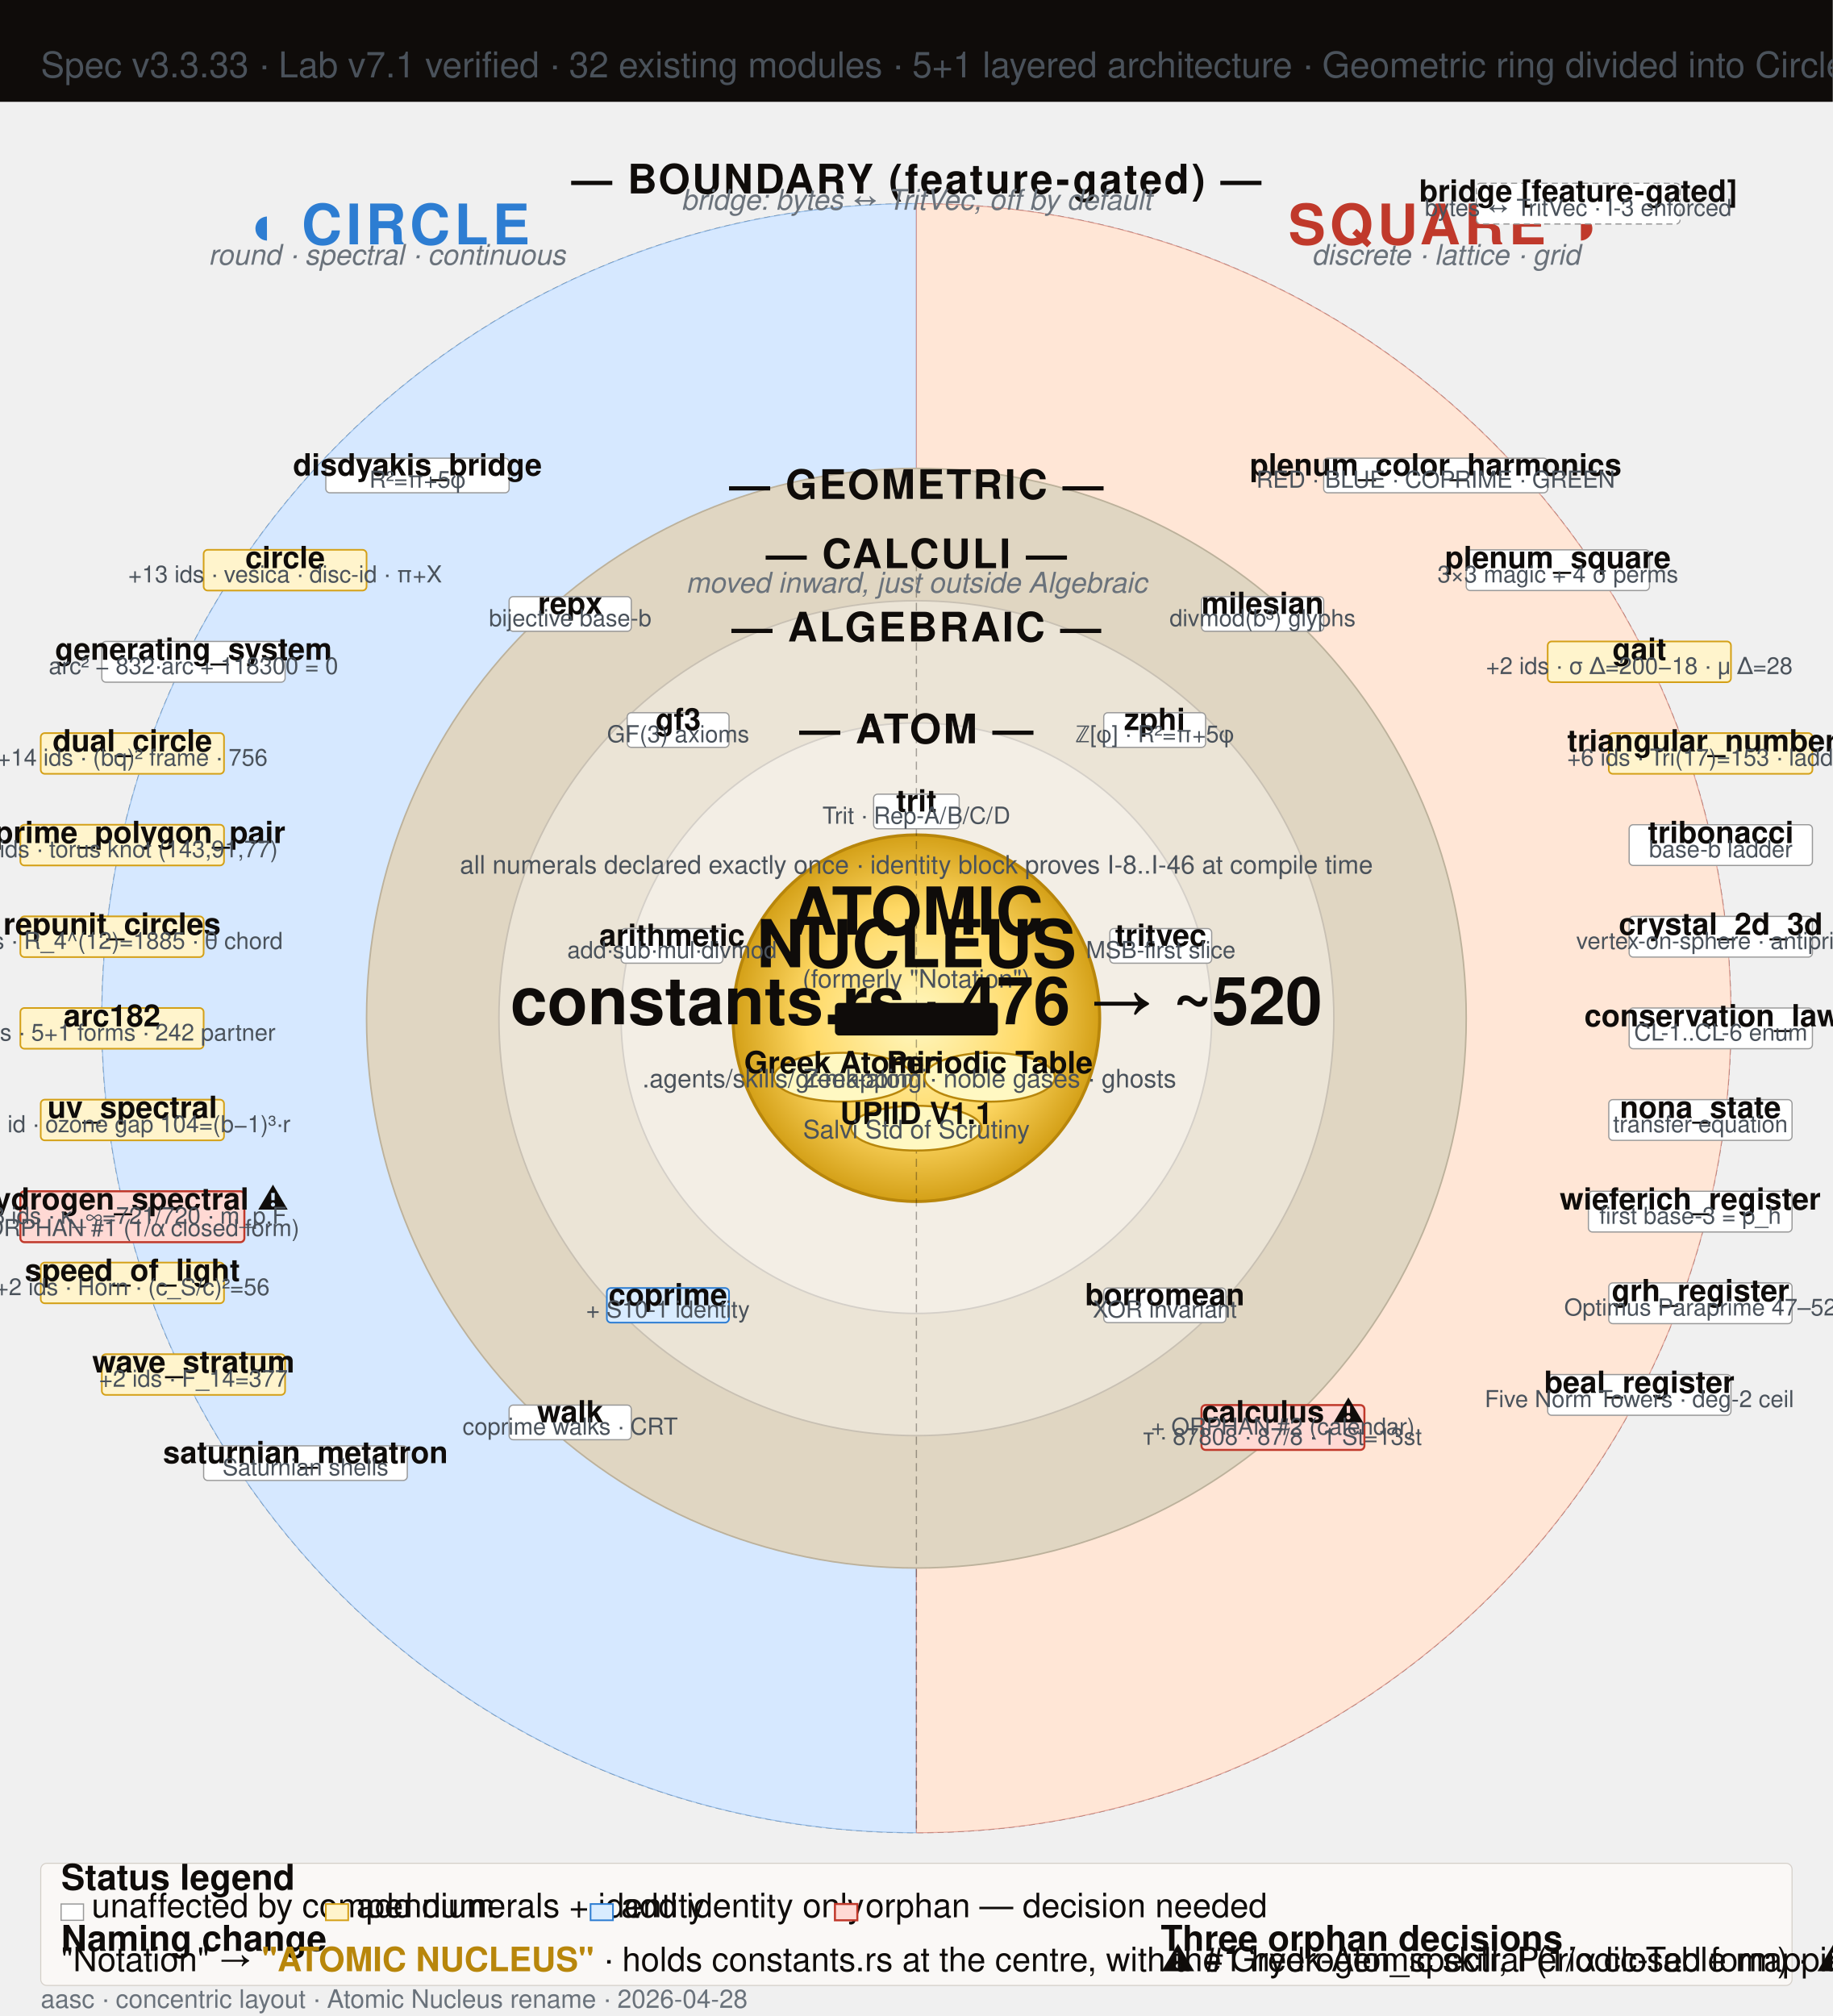
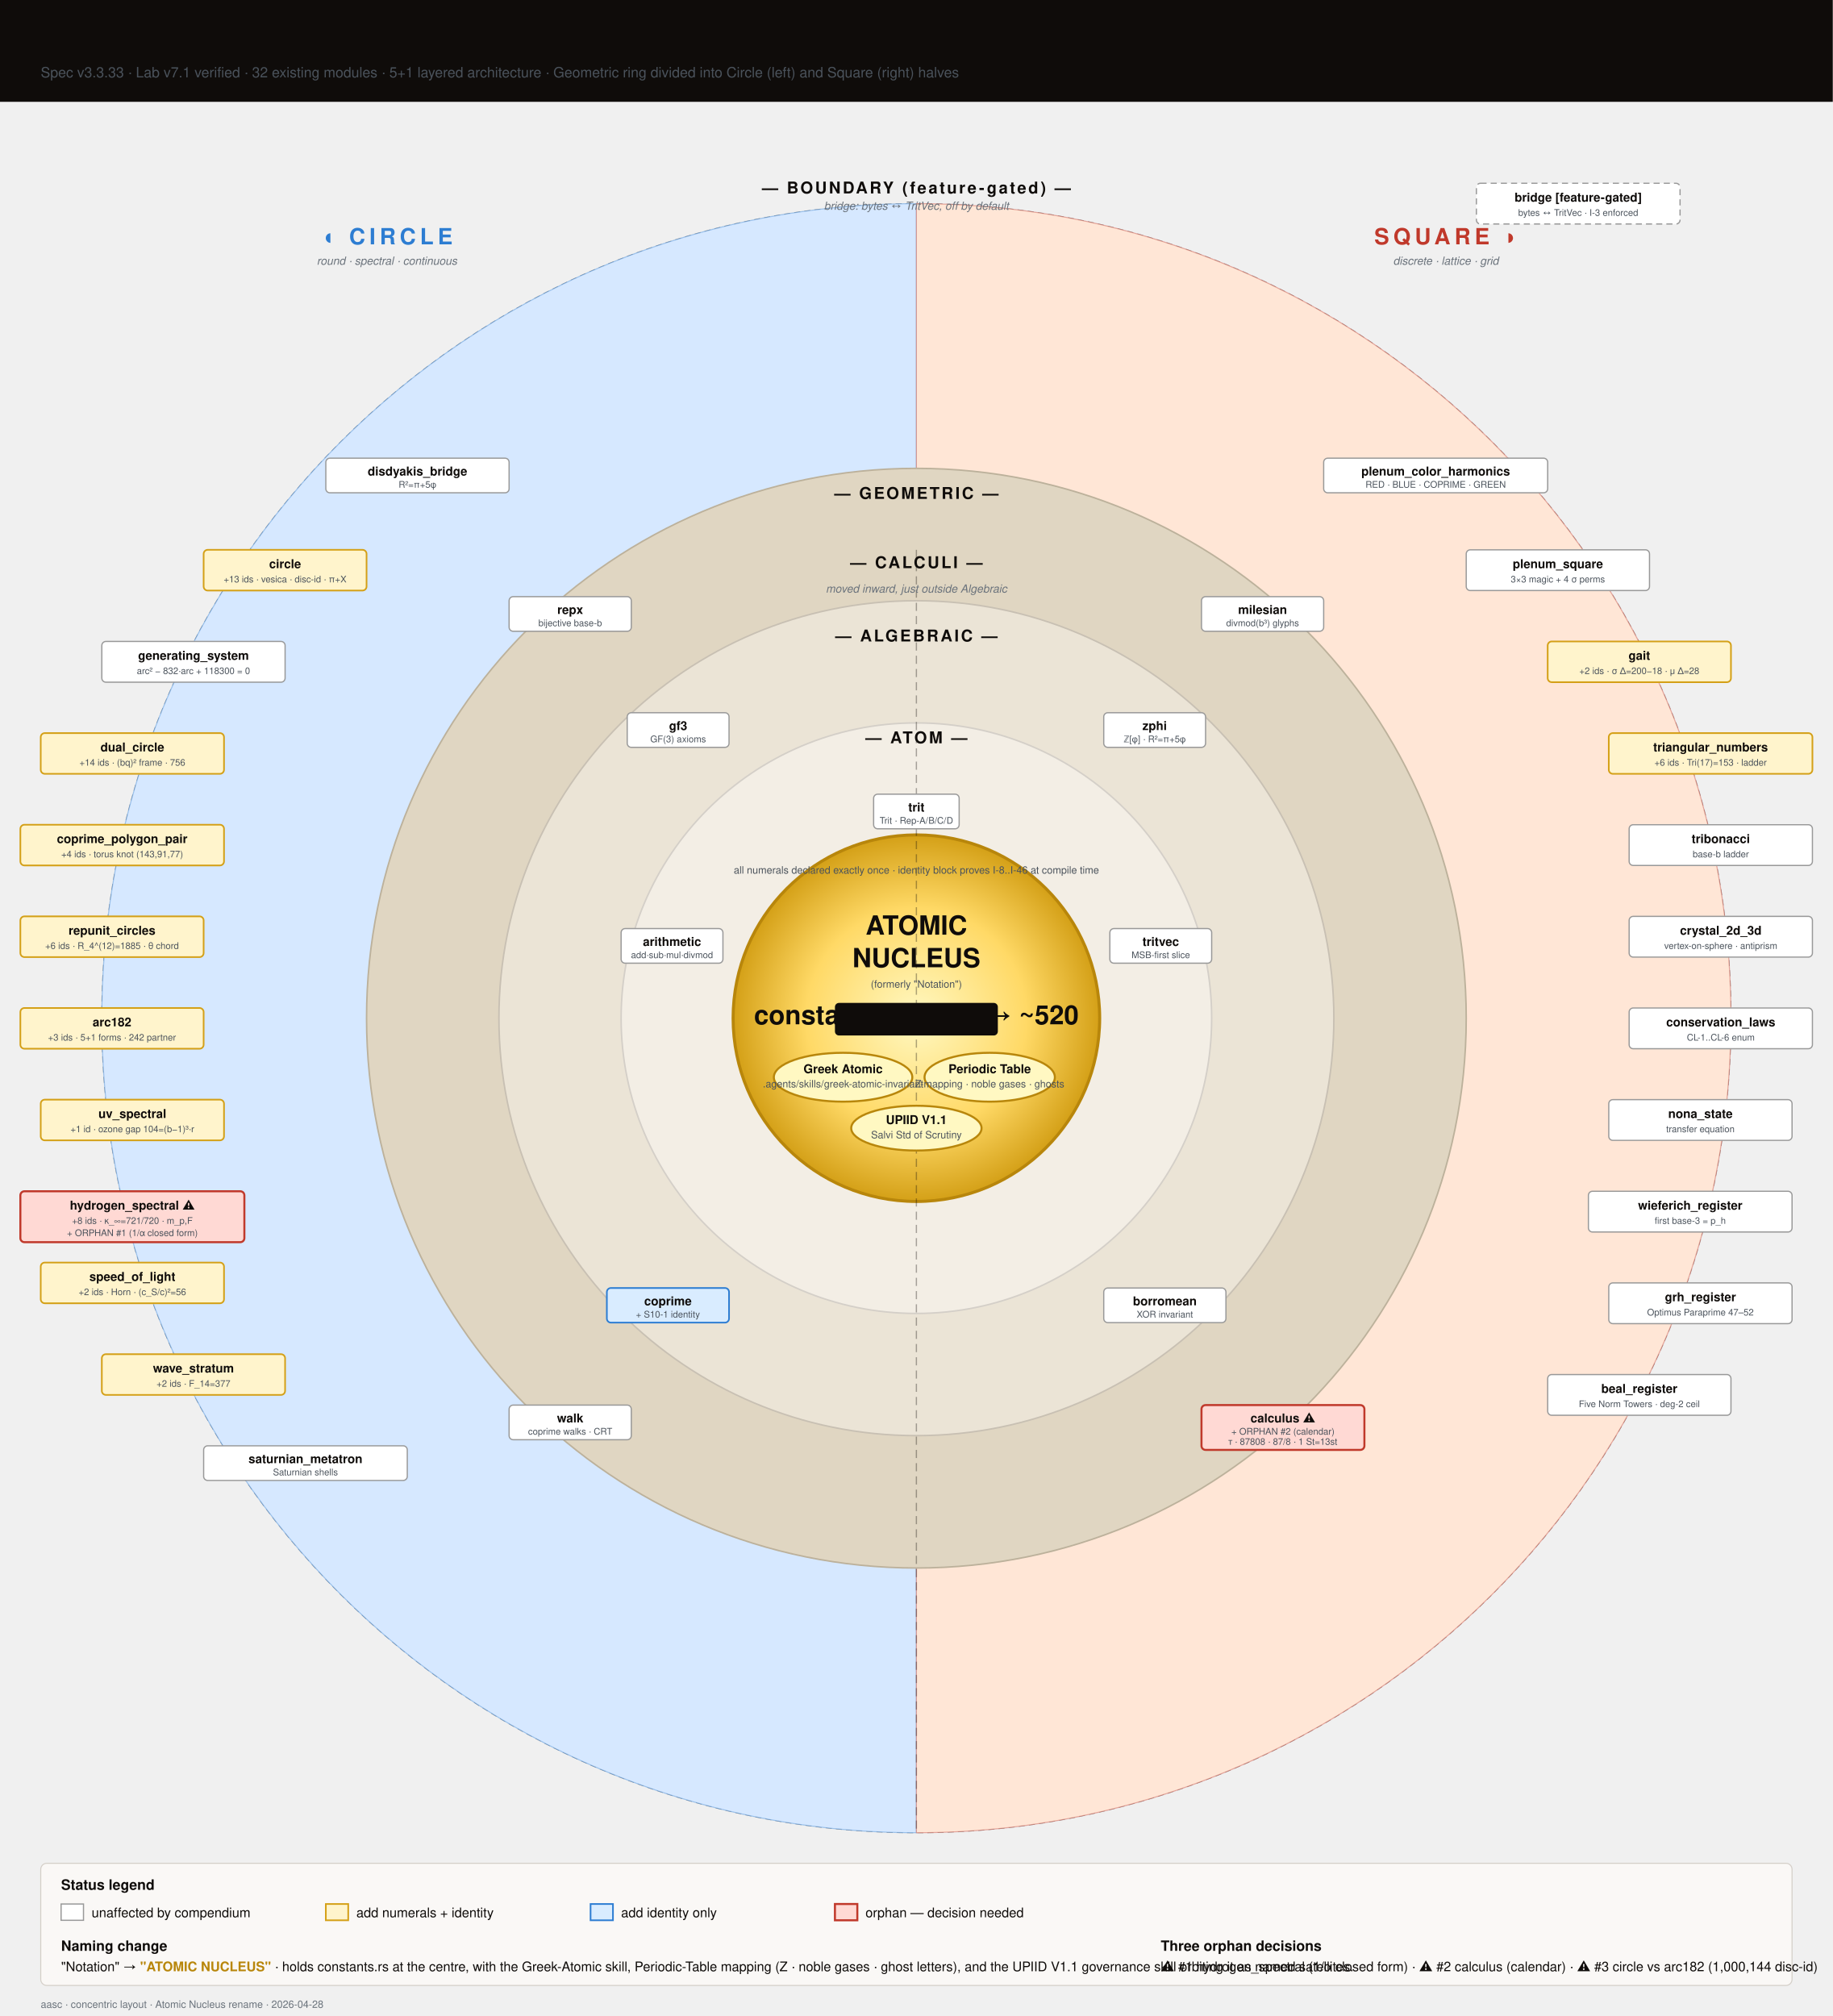
- <svg xmlns="http://www.w3.org/2000/svg" viewBox="0 0 1800 1980" font-family="-apple-system, 'Segoe UI', Helvetica, Arial, sans-serif">
+ <svg xmlns="http://www.w3.org/2000/svg" viewBox="0 0 4500 4950" font-family="-apple-system, 'Segoe UI', Helvetica, Arial, sans-serif">
  <defs>
    <radialGradient id="nucleusGrad" cx="50%" cy="50%" r="50%">
      <stop offset="0%" stop-color="#fff8c2" />
      <stop offset="60%" stop-color="#ffd966" />
      <stop offset="100%" stop-color="#d4a017" />
    </radialGradient>
    <radialGradient id="atomGrad" cx="50%" cy="50%" r="50%">
      <stop offset="40%" stop-color="#faf8f6" stop-opacity="0" />
      <stop offset="100%" stop-color="#e8e4de" stop-opacity="0.8" />
    </radialGradient>
    <style>
-       .title    { font-size: 75px; font-weight: 800; fill: #0F0C0A; }
-       .subtitle { font-size: 35px; fill: #4a525b; }
-       .ringlbl  { font-size: 40px; font-weight: 800; fill: #0F0C0A; letter-spacing: 2px; }
-       .ringhint { font-size: 28px; fill: #6a727b; font-style: italic; }
-       .nuc      { font-size: 65px; font-weight: 800; fill: #0F0C0A; }
-       .nucsub   { font-size: 30px; font-weight: 700; fill: #0F0C0A; }
-       .nucnote  { font-size: 25px; fill: #4a525b; }
-       .mod      { font-size: 30px; font-weight: 700; fill: #0F0C0A; }
-       .modsm    { font-size: 23px; fill: #4a525b; }
-       .half     { font-size: 55px; font-weight: 800; letter-spacing: 4px; }
-       .halfhint { font-size: 28px; fill: #6a727b; font-style: italic; }
-       .legend   { font-size: 33px; fill: #0F0C0A; }
-       .legendH  { font-size: 35px; font-weight: 700; fill: #0F0C0A; }
-       .stamp    { font-size: 25px; fill: #6a727b; }
+       .title    { font-size: 30px; font-weight: 800; fill: #0F0C0A; }
+       .subtitle { font-size: 14px; fill: #4a525b; }
+       .ringlbl  { font-size: 16px; font-weight: 800; fill: #0F0C0A; letter-spacing: 2px; }
+       .ringhint { font-size: 11px; fill: #6a727b; font-style: italic; }
+       .nuc      { font-size: 26px; font-weight: 800; fill: #0F0C0A; }
+       .nucsub   { font-size: 12px; font-weight: 700; fill: #0F0C0A; }
+       .nucnote  { font-size: 10px; fill: #4a525b; }
+       .mod      { font-size: 12px; font-weight: 700; fill: #0F0C0A; }
+       .modsm    { font-size: 9px;  fill: #4a525b; }
+       .half     { font-size: 22px; font-weight: 800; letter-spacing: 4px; }
+       .halfhint { font-size: 11px; fill: #6a727b; font-style: italic; }
+       .legend   { font-size: 13px; fill: #0F0C0A; }
+       .legendH  { font-size: 14px; font-weight: 700; fill: #0F0C0A; }
+       .stamp    { font-size: 10px; fill: #6a727b; }

      .ring-atom      { fill: #f3eee5; stroke: #d4cfc8; }
      .ring-alg       { fill: #ebe4d6; stroke: #c8c0b3; }
      .ring-cal       { fill: #e0d6c2; stroke: #bcb19b; }
      .ring-geo-circ  { fill: #d6e8ff; stroke: #2D7DD2; stroke-opacity: 0.4; }
      .ring-geo-sq    { fill: #ffe6d6; stroke: #c0392b; stroke-opacity: 0.4; }
      .ring-bnd       { fill: #f5f5f5; stroke: #999; stroke-dasharray: 6 4; }

      .modbox-grey   { fill: #ffffff; stroke: #999;    stroke-width: 1.2; }
      .modbox-yellow { fill: #fff4cc; stroke: #d4a017; stroke-width: 1.6; }
      .modbox-blue   { fill: #d9ecff; stroke: #2D7DD2; stroke-width: 1.6; }
      .modbox-red    { fill: #ffd9d4; stroke: #c0392b; stroke-width: 2.0; }

      .nucbubble { fill: #fff8c2; stroke: #B8860B; stroke-width: 2; }
    </style>
  </defs>
-   <rect x="0" y="0" width="1800" height="100" fill="#0F0C0A" />
-   <text x="40" y="46" class="title" fill="#FAF8F6">AASC · Concentric Map · Atomic Nucleus at the Centre</text>
-   <text x="40" y="76" class="subtitle" fill="#a8b4c0">Spec v3.3.33 · Lab v7.1 verified · 32 existing modules · 5+1 layered architecture · Geometric ring divided into Circle (left) and Square (right) halves</text>
-   <circle cx="900" cy="1000" r="800" class="ring-bnd" />
-   <path d="M 900 200 A 800 800 0 0 0 900 1800 L 900 1000 Z" class="ring-geo-circ" stroke="none" />
-   <path d="M 900 200 A 800 800 0 0 1 900 1800 L 900 1000 Z" class="ring-geo-sq" stroke="none" />
-   <circle cx="900" cy="1000" r="540" fill="#e0d6c2" stroke="#bcb19b" stroke-width="1.5" />
-   <circle cx="900" cy="1000" r="410" fill="#ebe4d6" stroke="#c8c0b3" stroke-width="1.5" />
-   <circle cx="900" cy="1000" r="290" fill="#f3eee5" stroke="#d4cfc8" stroke-width="1.5" />
-   <circle cx="900" cy="1000" r="180" fill="url(#nucleusGrad)" stroke="#B8860B" stroke-width="3" />
-   <line x1="900" y1="540" x2="900" y2="1800" stroke="#0F0C0A" stroke-width="1.2" stroke-dasharray="8 5" stroke-opacity="0.35" />
-   <g>
-     <text x="900" y="918" class="nuc" text-anchor="middle">ATOMIC</text>
-     <text x="900" y="950" class="nuc" text-anchor="middle">NUCLEUS</text>
-     <text x="900" y="970" class="nucnote" text-anchor="middle">(formerly "Notation")</text>
-     <rect x="820" y="985" width="160" height="32" rx="4" fill="#0F0C0A" />
-     <text x="900" y="1006" class="nuc" text-anchor="middle" fill="#FAF8F6" font-size="35">constants.rs · 476 → ~520</text>
-     <g>
-       <ellipse cx="828" cy="1058" rx="68" ry="24" class="nucbubble" />
-       <text x="828" y="1054" class="nucsub" text-anchor="middle">Greek Atomic</text>
-       <text x="828" y="1068" class="nucnote" text-anchor="middle">.agents/skills/greek-atomic-invariant</text>
-     </g>
-     <g>
-       <ellipse cx="972" cy="1058" rx="64" ry="24" class="nucbubble" />
-       <text x="972" y="1054" class="nucsub" text-anchor="middle">Periodic Table</text>
-       <text x="972" y="1068" class="nucnote" text-anchor="middle">Z-mapping · noble gases · ghosts</text>
-     </g>
-     <g>
-       <ellipse cx="900" cy="1108" rx="64" ry="22" class="nucbubble" />
-       <text x="900" y="1104" class="nucsub" text-anchor="middle">UPIID V1.1</text>
-       <text x="900" y="1118" class="nucnote" text-anchor="middle">Salvi Std of Scrutiny</text>
-     </g>
-     <text x="900" y="858" class="nucnote" text-anchor="middle">all numerals declared exactly once · identity block proves I-8..I-46 at compile time</text>
+   <g transform="scale(2.5)">
+     <rect x="0" y="0" width="1800" height="100" fill="#0F0C0A" />
+     <text x="40" y="46" class="title" fill="#FAF8F6">AASC · Concentric Map · Atomic Nucleus at the Centre</text>
+     <text x="40" y="76" class="subtitle" fill="#a8b4c0">Spec v3.3.33 · Lab v7.1 verified · 32 existing modules · 5+1 layered architecture · Geometric ring divided into Circle (left) and Square (right) halves</text>
+     <circle cx="900" cy="1000" r="800" class="ring-bnd" />
+     <path d="M 900 200 A 800 800 0 0 0 900 1800 L 900 1000 Z" class="ring-geo-circ" stroke="none" />
+     <path d="M 900 200 A 800 800 0 0 1 900 1800 L 900 1000 Z" class="ring-geo-sq" stroke="none" />
+     <circle cx="900" cy="1000" r="540" fill="#e0d6c2" stroke="#bcb19b" stroke-width="1.5" />
+     <circle cx="900" cy="1000" r="410" fill="#ebe4d6" stroke="#c8c0b3" stroke-width="1.5" />
+     <circle cx="900" cy="1000" r="290" fill="#f3eee5" stroke="#d4cfc8" stroke-width="1.5" />
+     <circle cx="900" cy="1000" r="180" fill="url(#nucleusGrad)" stroke="#B8860B" stroke-width="3" />
+     <line x1="900" y1="540" x2="900" y2="1800" stroke="#0F0C0A" stroke-width="1.2" stroke-dasharray="8 5" stroke-opacity="0.35" />
+     <g>
+       <text x="900" y="918" class="nuc" text-anchor="middle">ATOMIC</text>
+       <text x="900" y="950" class="nuc" text-anchor="middle">NUCLEUS</text>
+       <text x="900" y="970" class="nucnote" text-anchor="middle">(formerly "Notation")</text>
+       <rect x="820" y="985" width="160" height="32" rx="4" fill="#0F0C0A" />
+       <text x="900" y="1006" class="nuc" text-anchor="middle" fill="#FAF8F6" font-size="14">constants.rs · 476 → ~520</text>
+       <g>
+         <ellipse cx="828" cy="1058" rx="68" ry="24" class="nucbubble" />
+         <text x="828" y="1054" class="nucsub" text-anchor="middle">Greek Atomic</text>
+         <text x="828" y="1068" class="nucnote" text-anchor="middle">.agents/skills/greek-atomic-invariant</text>
+       </g>
+       <g>
+         <ellipse cx="972" cy="1058" rx="64" ry="24" class="nucbubble" />
+         <text x="972" y="1054" class="nucsub" text-anchor="middle">Periodic Table</text>
+         <text x="972" y="1068" class="nucnote" text-anchor="middle">Z-mapping · noble gases · ghosts</text>
+       </g>
+       <g>
+         <ellipse cx="900" cy="1108" rx="64" ry="22" class="nucbubble" />
+         <text x="900" y="1104" class="nucsub" text-anchor="middle">UPIID V1.1</text>
+         <text x="900" y="1118" class="nucnote" text-anchor="middle">Salvi Std of Scrutiny</text>
+       </g>
+       <text x="900" y="858" class="nucnote" text-anchor="middle">all numerals declared exactly once · identity block proves I-8..I-46 at compile time</text>
+     </g>
+     <g transform="translate(900, 200)">
+       <text x="0" y="-10" class="ringlbl" text-anchor="middle">— BOUNDARY  (feature-gated) —</text>
+       <text x="0" y="6" class="ringhint" text-anchor="middle">bridge: bytes ↔ TritVec, off by default</text>
+     </g>
+     <text x="380" y="240" class="half" fill="#2D7DD2" text-anchor="middle">◖  CIRCLE</text>
+     <text x="380" y="260" class="halfhint" text-anchor="middle">round · spectral · continuous</text>
+     <text x="1420" y="240" class="half" fill="#c0392b" text-anchor="middle">SQUARE  ◗</text>
+     <text x="1420" y="260" class="halfhint" text-anchor="middle">discrete · lattice · grid</text>
+     <text x="900" y="490" class="ringlbl" text-anchor="middle">— GEOMETRIC —</text>
+     <text x="900" y="558" class="ringlbl" text-anchor="middle">— CALCULI —</text>
+     <text x="900" y="582" class="ringhint" text-anchor="middle">moved inward, just outside Algebraic</text>
+     <text x="900" y="630" class="ringlbl" text-anchor="middle">— ALGEBRAIC —</text>
+     <text x="900" y="730" class="ringlbl" text-anchor="middle">— ATOM —</text>
+     <g>
+       <rect class="modbox-grey" x="858" y="780" width="84" height="34" rx="4" />
+       <text x="900" y="797" class="mod" text-anchor="middle">trit</text>
+       <text x="900" y="809" class="modsm" text-anchor="middle">Trit · Rep-A/B/C/D</text>
+       <rect class="modbox-grey" x="1090" y="912" width="100" height="34" rx="4" />
+       <text x="1140" y="929" class="mod" text-anchor="middle">tritvec</text>
+       <text x="1140" y="941" class="modsm" text-anchor="middle">MSB-first slice</text>
+       <rect class="modbox-grey" x="610" y="912" width="100" height="34" rx="4" />
+       <text x="660" y="929" class="mod" text-anchor="middle">arithmetic</text>
+       <text x="660" y="941" class="modsm" text-anchor="middle">add·sub·mul·divmod</text>
+     </g>
+     <g>
+       <rect class="modbox-grey" x="616" y="700" width="100" height="34" rx="4" />
+       <text x="666" y="717" class="mod" text-anchor="middle">gf3</text>
+       <text x="666" y="729" class="modsm" text-anchor="middle">GF(3) axioms</text>
+       <rect class="modbox-grey" x="1084" y="700" width="100" height="34" rx="4" />
+       <text x="1134" y="717" class="mod" text-anchor="middle">zphi</text>
+       <text x="1134" y="729" class="modsm" text-anchor="middle">ℤ[φ] · R²=π+5φ</text>
+       <rect class="modbox-grey" x="1084" y="1265" width="120" height="34" rx="4" />
+       <text x="1144" y="1282" class="mod" text-anchor="middle">borromean</text>
+       <text x="1144" y="1294" class="modsm" text-anchor="middle">XOR invariant</text>
+       <rect class="modbox-blue" x="596" y="1265" width="120" height="34" rx="4" />
+       <text x="656" y="1282" class="mod" text-anchor="middle">coprime</text>
+       <text x="656" y="1294" class="modsm" text-anchor="middle">+ S10-1 identity</text>
+     </g>
+     <g>
+       <rect class="modbox-grey" x="500" y="586" width="120" height="34" rx="4" />
+       <text x="560" y="603" class="mod" text-anchor="middle">repx</text>
+       <text x="560" y="615" class="modsm" text-anchor="middle">bijective base-b</text>
+       <rect class="modbox-grey" x="1180" y="586" width="120" height="34" rx="4" />
+       <text x="1240" y="603" class="mod" text-anchor="middle">milesian</text>
+       <text x="1240" y="615" class="modsm" text-anchor="middle">divmod(b³) glyphs</text>
+       <rect class="modbox-grey" x="500" y="1380" width="120" height="34" rx="4" />
+       <text x="560" y="1397" class="mod" text-anchor="middle">walk</text>
+       <text x="560" y="1409" class="modsm" text-anchor="middle">coprime walks · CRT</text>
+       <rect class="modbox-red" x="1180" y="1380" width="160" height="44" rx="4" />
+       <text x="1260" y="1397" class="mod" text-anchor="middle">calculus  ⚠</text>
+       <text x="1260" y="1409" class="modsm" text-anchor="middle">+ ORPHAN #2 (calendar)</text>
+       <text x="1260" y="1419" class="modsm" text-anchor="middle">τ · 87808 · 87/8 · 1 St=13st</text>
+     </g>
+     <g>
+       <rect class="modbox-yellow" x="200" y="540" width="160" height="40" rx="4" />
+       <text x="280" y="558" class="mod" text-anchor="middle">circle</text>
+       <text x="280" y="572" class="modsm" text-anchor="middle">+13 ids · vesica · disc-id · π+X</text>
+       <rect class="modbox-grey" x="100" y="630" width="180" height="40" rx="4" />
+       <text x="190" y="648" class="mod" text-anchor="middle">generating_system</text>
+       <text x="190" y="662" class="modsm" text-anchor="middle">arc² − 832·arc + 118300 = 0</text>
+       <rect class="modbox-yellow" x="40" y="720" width="180" height="40" rx="4" />
+       <text x="130" y="738" class="mod" text-anchor="middle">dual_circle</text>
+       <text x="130" y="752" class="modsm" text-anchor="middle">+14 ids · (bq)² frame · 756</text>
+       <rect class="modbox-yellow" x="20" y="810" width="200" height="40" rx="4" />
+       <text x="120" y="828" class="mod" text-anchor="middle">coprime_polygon_pair</text>
+       <text x="120" y="842" class="modsm" text-anchor="middle">+4 ids · torus knot (143,91,77)</text>
+       <rect class="modbox-yellow" x="20" y="900" width="180" height="40" rx="4" />
+       <text x="110" y="918" class="mod" text-anchor="middle">repunit_circles</text>
+       <text x="110" y="932" class="modsm" text-anchor="middle">+6 ids · R_4^(12)=1885 · θ chord</text>
+       <rect class="modbox-yellow" x="20" y="990" width="180" height="40" rx="4" />
+       <text x="110" y="1008" class="mod" text-anchor="middle">arc182</text>
+       <text x="110" y="1022" class="modsm" text-anchor="middle">+3 ids · 5+1 forms · 242 partner</text>
+       <rect class="modbox-yellow" x="40" y="1080" width="180" height="40" rx="4" />
+       <text x="130" y="1098" class="mod" text-anchor="middle">uv_spectral</text>
+       <text x="130" y="1112" class="modsm" text-anchor="middle">+1 id · ozone gap 104=(b−1)³·r</text>
+       <rect class="modbox-red" x="20" y="1170" width="220" height="50" rx="4" />
+       <text x="130" y="1188" class="mod" text-anchor="middle">hydrogen_spectral  ⚠</text>
+       <text x="130" y="1202" class="modsm" text-anchor="middle">+8 ids · κ_∞=721/720 · m_p,F</text>
+       <text x="130" y="1214" class="modsm" text-anchor="middle">+ ORPHAN #1 (1/α closed form)</text>
+       <rect class="modbox-yellow" x="40" y="1240" width="180" height="40" rx="4" />
+       <text x="130" y="1258" class="mod" text-anchor="middle">speed_of_light</text>
+       <text x="130" y="1272" class="modsm" text-anchor="middle">+2 ids · Horn · (c_S/c)²=56</text>
+       <rect class="modbox-yellow" x="100" y="1330" width="180" height="40" rx="4" />
+       <text x="190" y="1348" class="mod" text-anchor="middle">wave_stratum</text>
+       <text x="190" y="1362" class="modsm" text-anchor="middle">+2 ids · F_14=377</text>
+       <rect class="modbox-grey" x="200" y="1420" width="200" height="34" rx="4" />
+       <text x="300" y="1437" class="mod" text-anchor="middle">saturnian_metatron</text>
+       <text x="300" y="1449" class="modsm" text-anchor="middle">Saturnian shells</text>
+       <rect class="modbox-grey" x="320" y="450" width="180" height="34" rx="4" />
+       <text x="410" y="467" class="mod" text-anchor="middle">disdyakis_bridge</text>
+       <text x="410" y="479" class="modsm" text-anchor="middle">R²=π+5φ</text>
+     </g>
+     <g>
+       <rect class="modbox-grey" x="1300" y="450" width="220" height="34" rx="4" />
+       <text x="1410" y="467" class="mod" text-anchor="middle">plenum_color_harmonics</text>
+       <text x="1410" y="479" class="modsm" text-anchor="middle">RED · BLUE · COPRIME · GREEN</text>
+       <rect class="modbox-grey" x="1440" y="540" width="180" height="40" rx="4" />
+       <text x="1530" y="558" class="mod" text-anchor="middle">plenum_square</text>
+       <text x="1530" y="572" class="modsm" text-anchor="middle">3×3 magic + 4 σ perms</text>
+       <rect class="modbox-yellow" x="1520" y="630" width="180" height="40" rx="4" />
+       <text x="1610" y="648" class="mod" text-anchor="middle">gait</text>
+       <text x="1610" y="662" class="modsm" text-anchor="middle">+2 ids · σ Δ=200−18 · μ Δ=28</text>
+       <rect class="modbox-yellow" x="1580" y="720" width="200" height="40" rx="4" />
+       <text x="1680" y="738" class="mod" text-anchor="middle">triangular_numbers</text>
+       <text x="1680" y="752" class="modsm" text-anchor="middle">+6 ids · Tri(17)=153 · ladder</text>
+       <rect class="modbox-grey" x="1600" y="810" width="180" height="40" rx="4" />
+       <text x="1690" y="828" class="mod" text-anchor="middle">tribonacci</text>
+       <text x="1690" y="842" class="modsm" text-anchor="middle">base-b ladder</text>
+       <rect class="modbox-grey" x="1600" y="900" width="180" height="40" rx="4" />
+       <text x="1690" y="918" class="mod" text-anchor="middle">crystal_2d_3d</text>
+       <text x="1690" y="932" class="modsm" text-anchor="middle">vertex-on-sphere · antiprism</text>
+       <rect class="modbox-grey" x="1600" y="990" width="180" height="40" rx="4" />
+       <text x="1690" y="1008" class="mod" text-anchor="middle">conservation_laws</text>
+       <text x="1690" y="1022" class="modsm" text-anchor="middle">CL-1..CL-6 enum</text>
+       <rect class="modbox-grey" x="1580" y="1080" width="180" height="40" rx="4" />
+       <text x="1670" y="1098" class="mod" text-anchor="middle">nona_state</text>
+       <text x="1670" y="1112" class="modsm" text-anchor="middle">transfer equation</text>
+       <rect class="modbox-grey" x="1560" y="1170" width="200" height="40" rx="4" />
+       <text x="1660" y="1188" class="mod" text-anchor="middle">wieferich_register</text>
+       <text x="1660" y="1202" class="modsm" text-anchor="middle">first base-3 = p_h</text>
+       <rect class="modbox-grey" x="1580" y="1260" width="180" height="40" rx="4" />
+       <text x="1670" y="1278" class="mod" text-anchor="middle">grh_register</text>
+       <text x="1670" y="1292" class="modsm" text-anchor="middle">Optimus Paraprime 47–52</text>
+       <rect class="modbox-grey" x="1520" y="1350" width="180" height="40" rx="4" />
+       <text x="1610" y="1368" class="mod" text-anchor="middle">beal_register</text>
+       <text x="1610" y="1382" class="modsm" text-anchor="middle">Five Norm Towers · deg-2 ceil</text>
+     </g>
+     <g>
+       <rect class="modbox-grey" x="1450" y="180" width="200" height="40" rx="4" stroke-dasharray="6 4" />
+       <text x="1550" y="198" class="mod" text-anchor="middle">bridge  [feature-gated]</text>
+       <text x="1550" y="212" class="modsm" text-anchor="middle">bytes ↔ TritVec · I-3 enforced</text>
+     </g>
+     <g transform="translate(40, 1830)">
+       <rect x="0" y="0" width="1720" height="120" fill="#faf8f6" stroke="#d4cfc8" rx="6" />
+       <text x="20" y="26" class="legendH">Status legend</text>
+       <rect x="20" y="40" width="22" height="16" class="modbox-grey" />
+       <text x="50" y="53" class="legend">unaffected by compendium</text>
+       <rect x="280" y="40" width="22" height="16" class="modbox-yellow" />
+       <text x="310" y="53" class="legend">add numerals + identity</text>
+       <rect x="540" y="40" width="22" height="16" class="modbox-blue" />
+       <text x="570" y="53" class="legend">add identity only</text>
+       <rect x="780" y="40" width="22" height="16" class="modbox-red" />
+       <text x="810" y="53" class="legend">orphan — decision needed</text>
+       <text x="20" y="86" class="legendH">Naming change</text>
+       <text x="20" y="106" class="legend">"Notation"  →  <tspan font-weight="800" fill="#B8860B">"ATOMIC NUCLEUS"</tspan>  · holds constants.rs at the centre, with the Greek-Atomic skill, Periodic-Table mapping (Z · noble gases · ghost letters), and the UPIID V1.1 governance skill orbiting it as named satellites.</text>
+       <text x="1100" y="86" class="legendH">Three orphan decisions</text>
+       <text x="1100" y="106" class="legend">⚠ #1  hydrogen_spectral  (1/α closed form)   ·   ⚠ #2  calculus  (calendar)   ·   ⚠ #3  circle  vs  arc182  (1,000,144 disc-id)</text>
+     </g>
+     <text x="40" y="1972" class="stamp">aasc · concentric layout · Atomic Nucleus rename · 2026-04-28</text>
  </g>
-   <g transform="translate(900, 200)">
-     <text x="0" y="-10" class="ringlbl" text-anchor="middle">— BOUNDARY  (feature-gated) —</text>
-     <text x="0" y="6" class="ringhint" text-anchor="middle">bridge: bytes ↔ TritVec, off by default</text>
-   </g>
-   <text x="380" y="240" class="half" fill="#2D7DD2" text-anchor="middle">◖  CIRCLE</text>
-   <text x="380" y="260" class="halfhint" text-anchor="middle">round · spectral · continuous</text>
-   <text x="1420" y="240" class="half" fill="#c0392b" text-anchor="middle">SQUARE  ◗</text>
-   <text x="1420" y="260" class="halfhint" text-anchor="middle">discrete · lattice · grid</text>
-   <text x="900" y="490" class="ringlbl" text-anchor="middle">— GEOMETRIC —</text>
-   <text x="900" y="558" class="ringlbl" text-anchor="middle">— CALCULI —</text>
-   <text x="900" y="582" class="ringhint" text-anchor="middle">moved inward, just outside Algebraic</text>
-   <text x="900" y="630" class="ringlbl" text-anchor="middle">— ALGEBRAIC —</text>
-   <text x="900" y="730" class="ringlbl" text-anchor="middle">— ATOM —</text>
-   <g>
-     <rect class="modbox-grey" x="858" y="780" width="84" height="34" rx="4" />
-     <text x="900" y="797" class="mod" text-anchor="middle">trit</text>
-     <text x="900" y="809" class="modsm" text-anchor="middle">Trit · Rep-A/B/C/D</text>
-     <rect class="modbox-grey" x="1090" y="912" width="100" height="34" rx="4" />
-     <text x="1140" y="929" class="mod" text-anchor="middle">tritvec</text>
-     <text x="1140" y="941" class="modsm" text-anchor="middle">MSB-first slice</text>
-     <rect class="modbox-grey" x="610" y="912" width="100" height="34" rx="4" />
-     <text x="660" y="929" class="mod" text-anchor="middle">arithmetic</text>
-     <text x="660" y="941" class="modsm" text-anchor="middle">add·sub·mul·divmod</text>
-   </g>
-   <g>
-     <rect class="modbox-grey" x="616" y="700" width="100" height="34" rx="4" />
-     <text x="666" y="717" class="mod" text-anchor="middle">gf3</text>
-     <text x="666" y="729" class="modsm" text-anchor="middle">GF(3) axioms</text>
-     <rect class="modbox-grey" x="1084" y="700" width="100" height="34" rx="4" />
-     <text x="1134" y="717" class="mod" text-anchor="middle">zphi</text>
-     <text x="1134" y="729" class="modsm" text-anchor="middle">ℤ[φ] · R²=π+5φ</text>
-     <rect class="modbox-grey" x="1084" y="1265" width="120" height="34" rx="4" />
-     <text x="1144" y="1282" class="mod" text-anchor="middle">borromean</text>
-     <text x="1144" y="1294" class="modsm" text-anchor="middle">XOR invariant</text>
-     <rect class="modbox-blue" x="596" y="1265" width="120" height="34" rx="4" />
-     <text x="656" y="1282" class="mod" text-anchor="middle">coprime</text>
-     <text x="656" y="1294" class="modsm" text-anchor="middle">+ S10-1 identity</text>
-   </g>
-   <g>
-     <rect class="modbox-grey" x="500" y="586" width="120" height="34" rx="4" />
-     <text x="560" y="603" class="mod" text-anchor="middle">repx</text>
-     <text x="560" y="615" class="modsm" text-anchor="middle">bijective base-b</text>
-     <rect class="modbox-grey" x="1180" y="586" width="120" height="34" rx="4" />
-     <text x="1240" y="603" class="mod" text-anchor="middle">milesian</text>
-     <text x="1240" y="615" class="modsm" text-anchor="middle">divmod(b³) glyphs</text>
-     <rect class="modbox-grey" x="500" y="1380" width="120" height="34" rx="4" />
-     <text x="560" y="1397" class="mod" text-anchor="middle">walk</text>
-     <text x="560" y="1409" class="modsm" text-anchor="middle">coprime walks · CRT</text>
-     <rect class="modbox-red" x="1180" y="1380" width="160" height="44" rx="4" />
-     <text x="1260" y="1397" class="mod" text-anchor="middle">calculus  ⚠</text>
-     <text x="1260" y="1409" class="modsm" text-anchor="middle">+ ORPHAN #2 (calendar)</text>
-     <text x="1260" y="1419" class="modsm" text-anchor="middle">τ · 87808 · 87/8 · 1 St=13st</text>
-   </g>
-   <g>
-     <rect class="modbox-yellow" x="200" y="540" width="160" height="40" rx="4" />
-     <text x="280" y="558" class="mod" text-anchor="middle">circle</text>
-     <text x="280" y="572" class="modsm" text-anchor="middle">+13 ids · vesica · disc-id · π+X</text>
-     <rect class="modbox-grey" x="100" y="630" width="180" height="40" rx="4" />
-     <text x="190" y="648" class="mod" text-anchor="middle">generating_system</text>
-     <text x="190" y="662" class="modsm" text-anchor="middle">arc² − 832·arc + 118300 = 0</text>
-     <rect class="modbox-yellow" x="40" y="720" width="180" height="40" rx="4" />
-     <text x="130" y="738" class="mod" text-anchor="middle">dual_circle</text>
-     <text x="130" y="752" class="modsm" text-anchor="middle">+14 ids · (bq)² frame · 756</text>
-     <rect class="modbox-yellow" x="20" y="810" width="200" height="40" rx="4" />
-     <text x="120" y="828" class="mod" text-anchor="middle">coprime_polygon_pair</text>
-     <text x="120" y="842" class="modsm" text-anchor="middle">+4 ids · torus knot (143,91,77)</text>
-     <rect class="modbox-yellow" x="20" y="900" width="180" height="40" rx="4" />
-     <text x="110" y="918" class="mod" text-anchor="middle">repunit_circles</text>
-     <text x="110" y="932" class="modsm" text-anchor="middle">+6 ids · R_4^(12)=1885 · θ chord</text>
-     <rect class="modbox-yellow" x="20" y="990" width="180" height="40" rx="4" />
-     <text x="110" y="1008" class="mod" text-anchor="middle">arc182</text>
-     <text x="110" y="1022" class="modsm" text-anchor="middle">+3 ids · 5+1 forms · 242 partner</text>
-     <rect class="modbox-yellow" x="40" y="1080" width="180" height="40" rx="4" />
-     <text x="130" y="1098" class="mod" text-anchor="middle">uv_spectral</text>
-     <text x="130" y="1112" class="modsm" text-anchor="middle">+1 id · ozone gap 104=(b−1)³·r</text>
-     <rect class="modbox-red" x="20" y="1170" width="220" height="50" rx="4" />
-     <text x="130" y="1188" class="mod" text-anchor="middle">hydrogen_spectral  ⚠</text>
-     <text x="130" y="1202" class="modsm" text-anchor="middle">+8 ids · κ_∞=721/720 · m_p,F</text>
-     <text x="130" y="1214" class="modsm" text-anchor="middle">+ ORPHAN #1 (1/α closed form)</text>
-     <rect class="modbox-yellow" x="40" y="1240" width="180" height="40" rx="4" />
-     <text x="130" y="1258" class="mod" text-anchor="middle">speed_of_light</text>
-     <text x="130" y="1272" class="modsm" text-anchor="middle">+2 ids · Horn · (c_S/c)²=56</text>
-     <rect class="modbox-yellow" x="100" y="1330" width="180" height="40" rx="4" />
-     <text x="190" y="1348" class="mod" text-anchor="middle">wave_stratum</text>
-     <text x="190" y="1362" class="modsm" text-anchor="middle">+2 ids · F_14=377</text>
-     <rect class="modbox-grey" x="200" y="1420" width="200" height="34" rx="4" />
-     <text x="300" y="1437" class="mod" text-anchor="middle">saturnian_metatron</text>
-     <text x="300" y="1449" class="modsm" text-anchor="middle">Saturnian shells</text>
-     <rect class="modbox-grey" x="320" y="450" width="180" height="34" rx="4" />
-     <text x="410" y="467" class="mod" text-anchor="middle">disdyakis_bridge</text>
-     <text x="410" y="479" class="modsm" text-anchor="middle">R²=π+5φ</text>
-   </g>
-   <g>
-     <rect class="modbox-grey" x="1300" y="450" width="220" height="34" rx="4" />
-     <text x="1410" y="467" class="mod" text-anchor="middle">plenum_color_harmonics</text>
-     <text x="1410" y="479" class="modsm" text-anchor="middle">RED · BLUE · COPRIME · GREEN</text>
-     <rect class="modbox-grey" x="1440" y="540" width="180" height="40" rx="4" />
-     <text x="1530" y="558" class="mod" text-anchor="middle">plenum_square</text>
-     <text x="1530" y="572" class="modsm" text-anchor="middle">3×3 magic + 4 σ perms</text>
-     <rect class="modbox-yellow" x="1520" y="630" width="180" height="40" rx="4" />
-     <text x="1610" y="648" class="mod" text-anchor="middle">gait</text>
-     <text x="1610" y="662" class="modsm" text-anchor="middle">+2 ids · σ Δ=200−18 · μ Δ=28</text>
-     <rect class="modbox-yellow" x="1580" y="720" width="200" height="40" rx="4" />
-     <text x="1680" y="738" class="mod" text-anchor="middle">triangular_numbers</text>
-     <text x="1680" y="752" class="modsm" text-anchor="middle">+6 ids · Tri(17)=153 · ladder</text>
-     <rect class="modbox-grey" x="1600" y="810" width="180" height="40" rx="4" />
-     <text x="1690" y="828" class="mod" text-anchor="middle">tribonacci</text>
-     <text x="1690" y="842" class="modsm" text-anchor="middle">base-b ladder</text>
-     <rect class="modbox-grey" x="1600" y="900" width="180" height="40" rx="4" />
-     <text x="1690" y="918" class="mod" text-anchor="middle">crystal_2d_3d</text>
-     <text x="1690" y="932" class="modsm" text-anchor="middle">vertex-on-sphere · antiprism</text>
-     <rect class="modbox-grey" x="1600" y="990" width="180" height="40" rx="4" />
-     <text x="1690" y="1008" class="mod" text-anchor="middle">conservation_laws</text>
-     <text x="1690" y="1022" class="modsm" text-anchor="middle">CL-1..CL-6 enum</text>
-     <rect class="modbox-grey" x="1580" y="1080" width="180" height="40" rx="4" />
-     <text x="1670" y="1098" class="mod" text-anchor="middle">nona_state</text>
-     <text x="1670" y="1112" class="modsm" text-anchor="middle">transfer equation</text>
-     <rect class="modbox-grey" x="1560" y="1170" width="200" height="40" rx="4" />
-     <text x="1660" y="1188" class="mod" text-anchor="middle">wieferich_register</text>
-     <text x="1660" y="1202" class="modsm" text-anchor="middle">first base-3 = p_h</text>
-     <rect class="modbox-grey" x="1580" y="1260" width="180" height="40" rx="4" />
-     <text x="1670" y="1278" class="mod" text-anchor="middle">grh_register</text>
-     <text x="1670" y="1292" class="modsm" text-anchor="middle">Optimus Paraprime 47–52</text>
-     <rect class="modbox-grey" x="1520" y="1350" width="180" height="40" rx="4" />
-     <text x="1610" y="1368" class="mod" text-anchor="middle">beal_register</text>
-     <text x="1610" y="1382" class="modsm" text-anchor="middle">Five Norm Towers · deg-2 ceil</text>
-   </g>
-   <g>
-     <rect class="modbox-grey" x="1450" y="180" width="200" height="40" rx="4" stroke-dasharray="6 4" />
-     <text x="1550" y="198" class="mod" text-anchor="middle">bridge  [feature-gated]</text>
-     <text x="1550" y="212" class="modsm" text-anchor="middle">bytes ↔ TritVec · I-3 enforced</text>
-   </g>
-   <g transform="translate(40, 1830)">
-     <rect x="0" y="0" width="1720" height="120" fill="#faf8f6" stroke="#d4cfc8" rx="6" />
-     <text x="20" y="26" class="legendH">Status legend</text>
-     <rect x="20" y="40" width="22" height="16" class="modbox-grey" />
-     <text x="50" y="53" class="legend">unaffected by compendium</text>
-     <rect x="280" y="40" width="22" height="16" class="modbox-yellow" />
-     <text x="310" y="53" class="legend">add numerals + identity</text>
-     <rect x="540" y="40" width="22" height="16" class="modbox-blue" />
-     <text x="570" y="53" class="legend">add identity only</text>
-     <rect x="780" y="40" width="22" height="16" class="modbox-red" />
-     <text x="810" y="53" class="legend">orphan — decision needed</text>
-     <text x="20" y="86" class="legendH">Naming change</text>
-     <text x="20" y="106" class="legend">"Notation"  →  <tspan font-weight="800" fill="#B8860B">"ATOMIC NUCLEUS"</tspan>  · holds constants.rs at the centre, with the Greek-Atomic skill, Periodic-Table mapping (Z · noble gases · ghost letters), and the UPIID V1.1 governance skill orbiting it as named satellites.</text>
-     <text x="1100" y="86" class="legendH">Three orphan decisions</text>
-     <text x="1100" y="106" class="legend">⚠ #1  hydrogen_spectral  (1/α closed form)   ·   ⚠ #2  calculus  (calendar)   ·   ⚠ #3  circle  vs  arc182  (1,000,144 disc-id)</text>
-   </g>
-   <text x="40" y="1972" class="stamp">aasc · concentric layout · Atomic Nucleus rename · 2026-04-28</text>
</svg>
